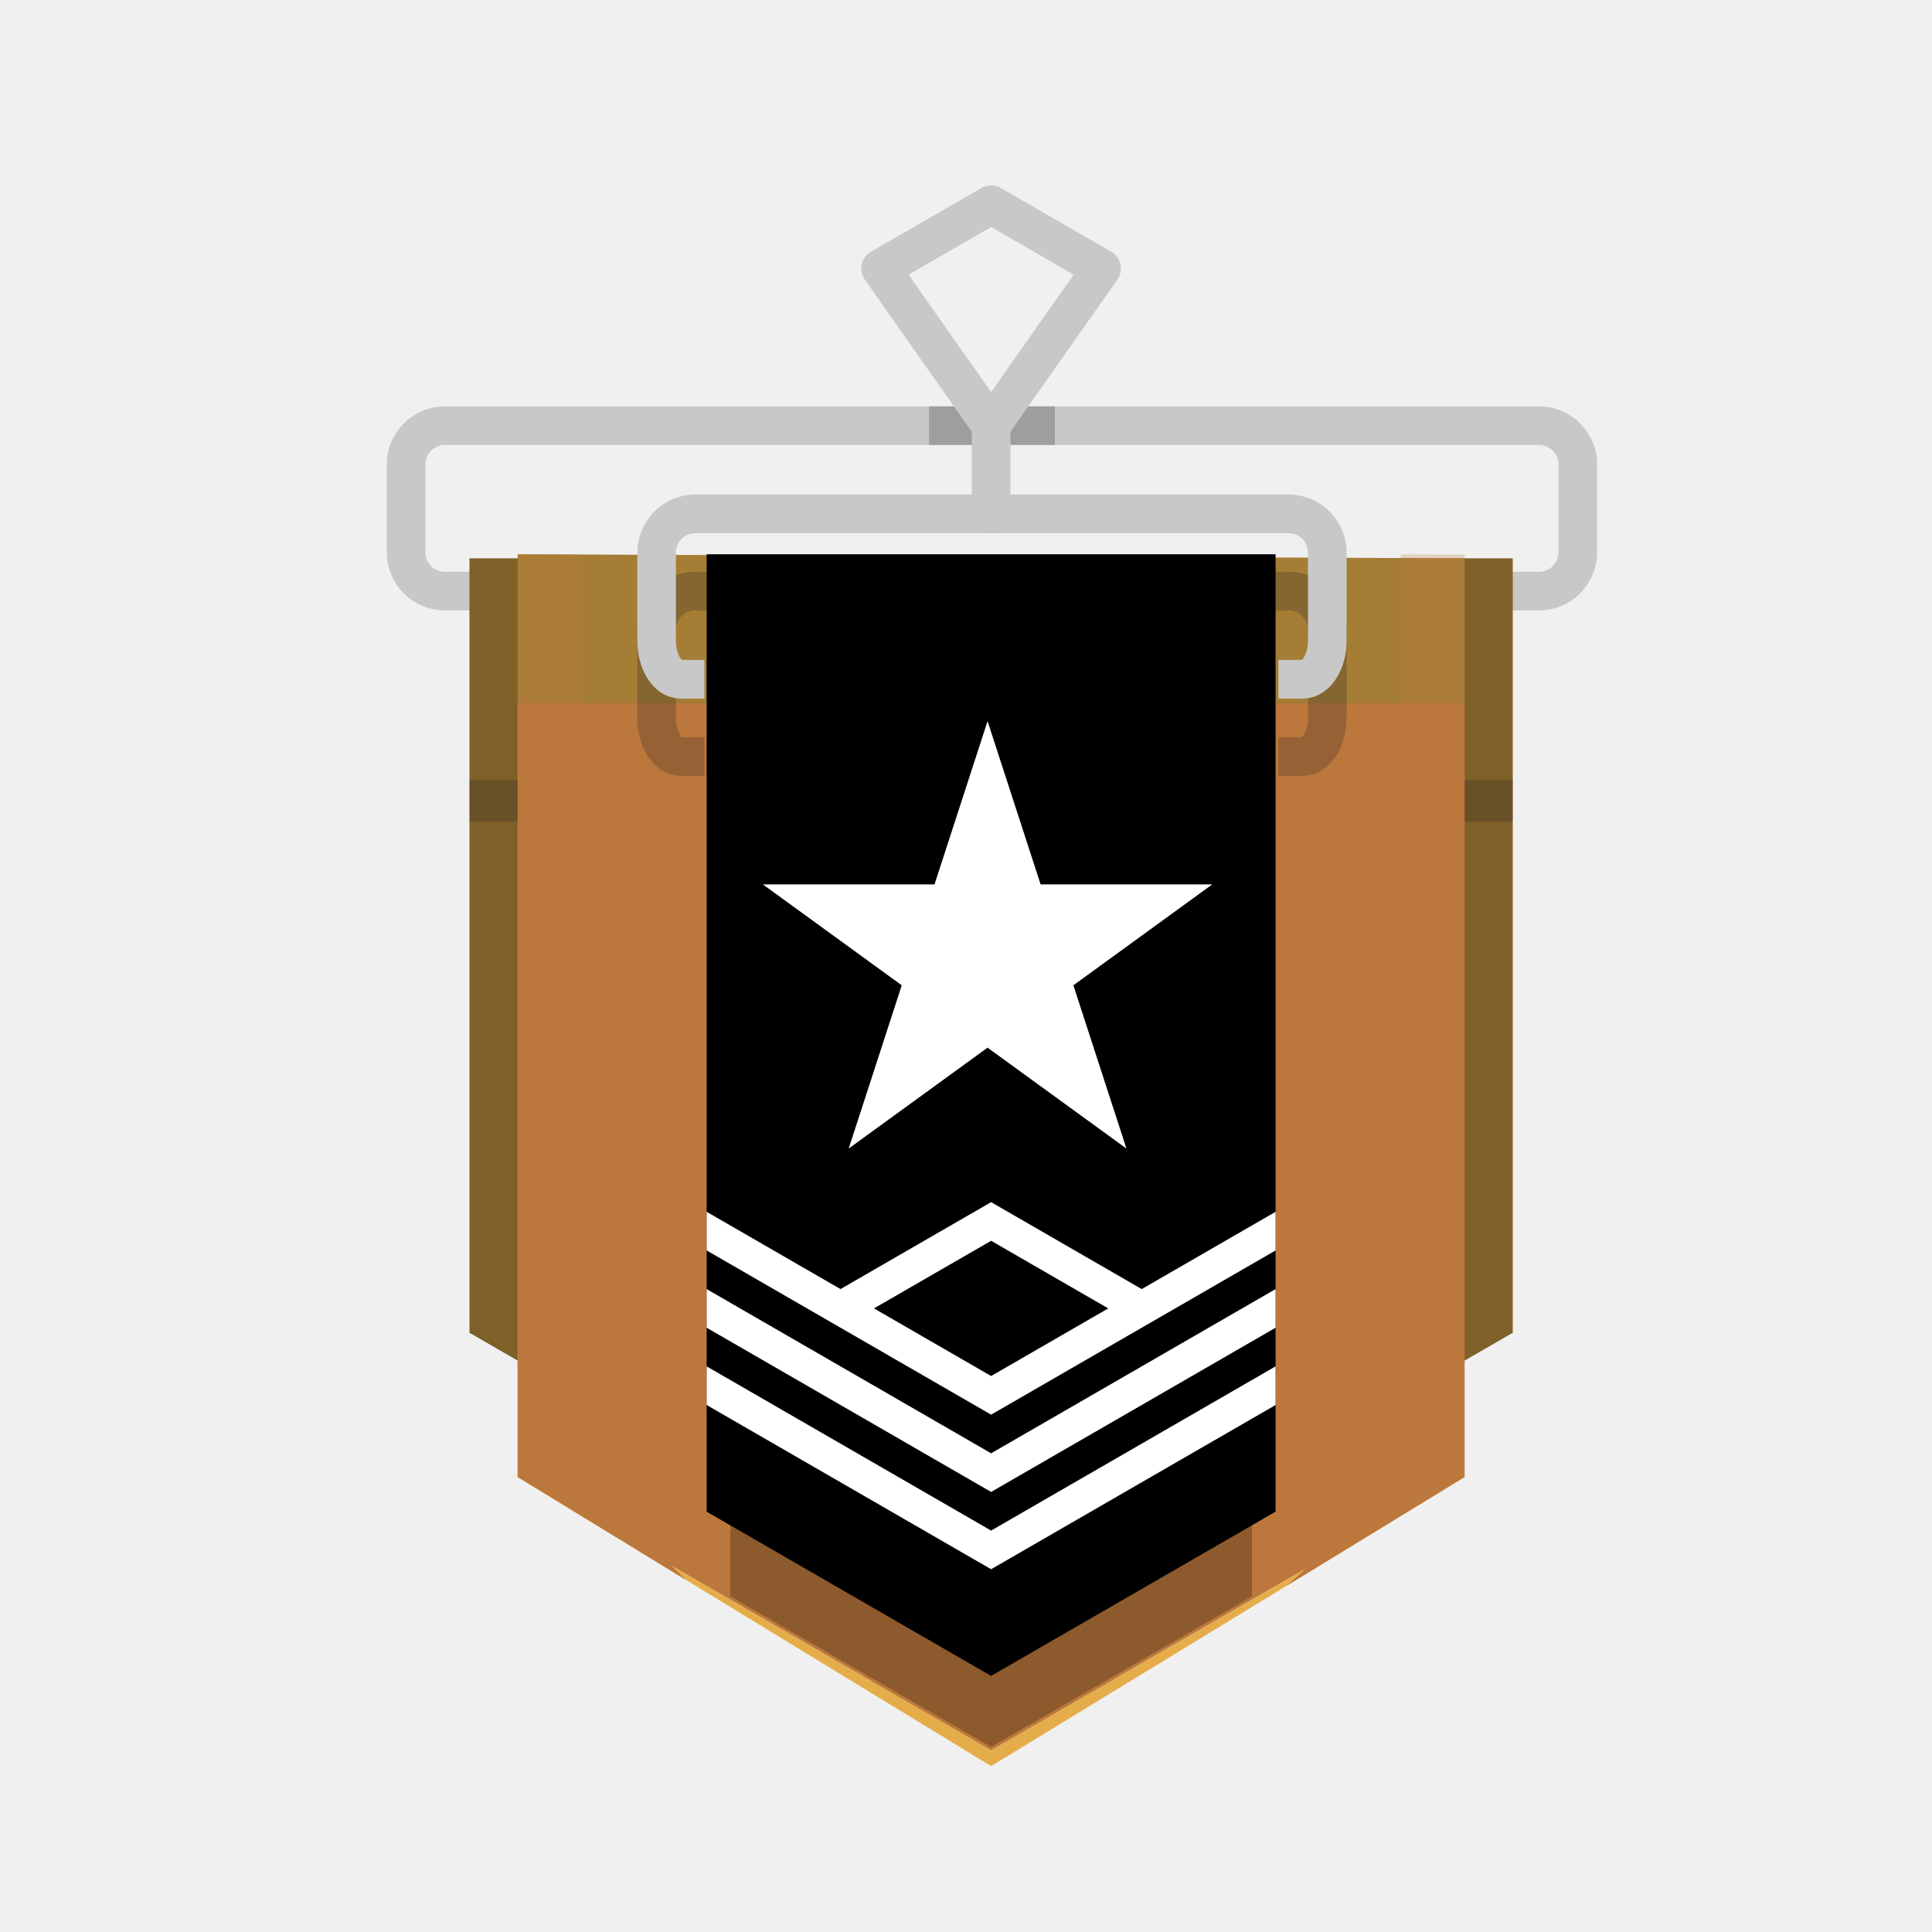
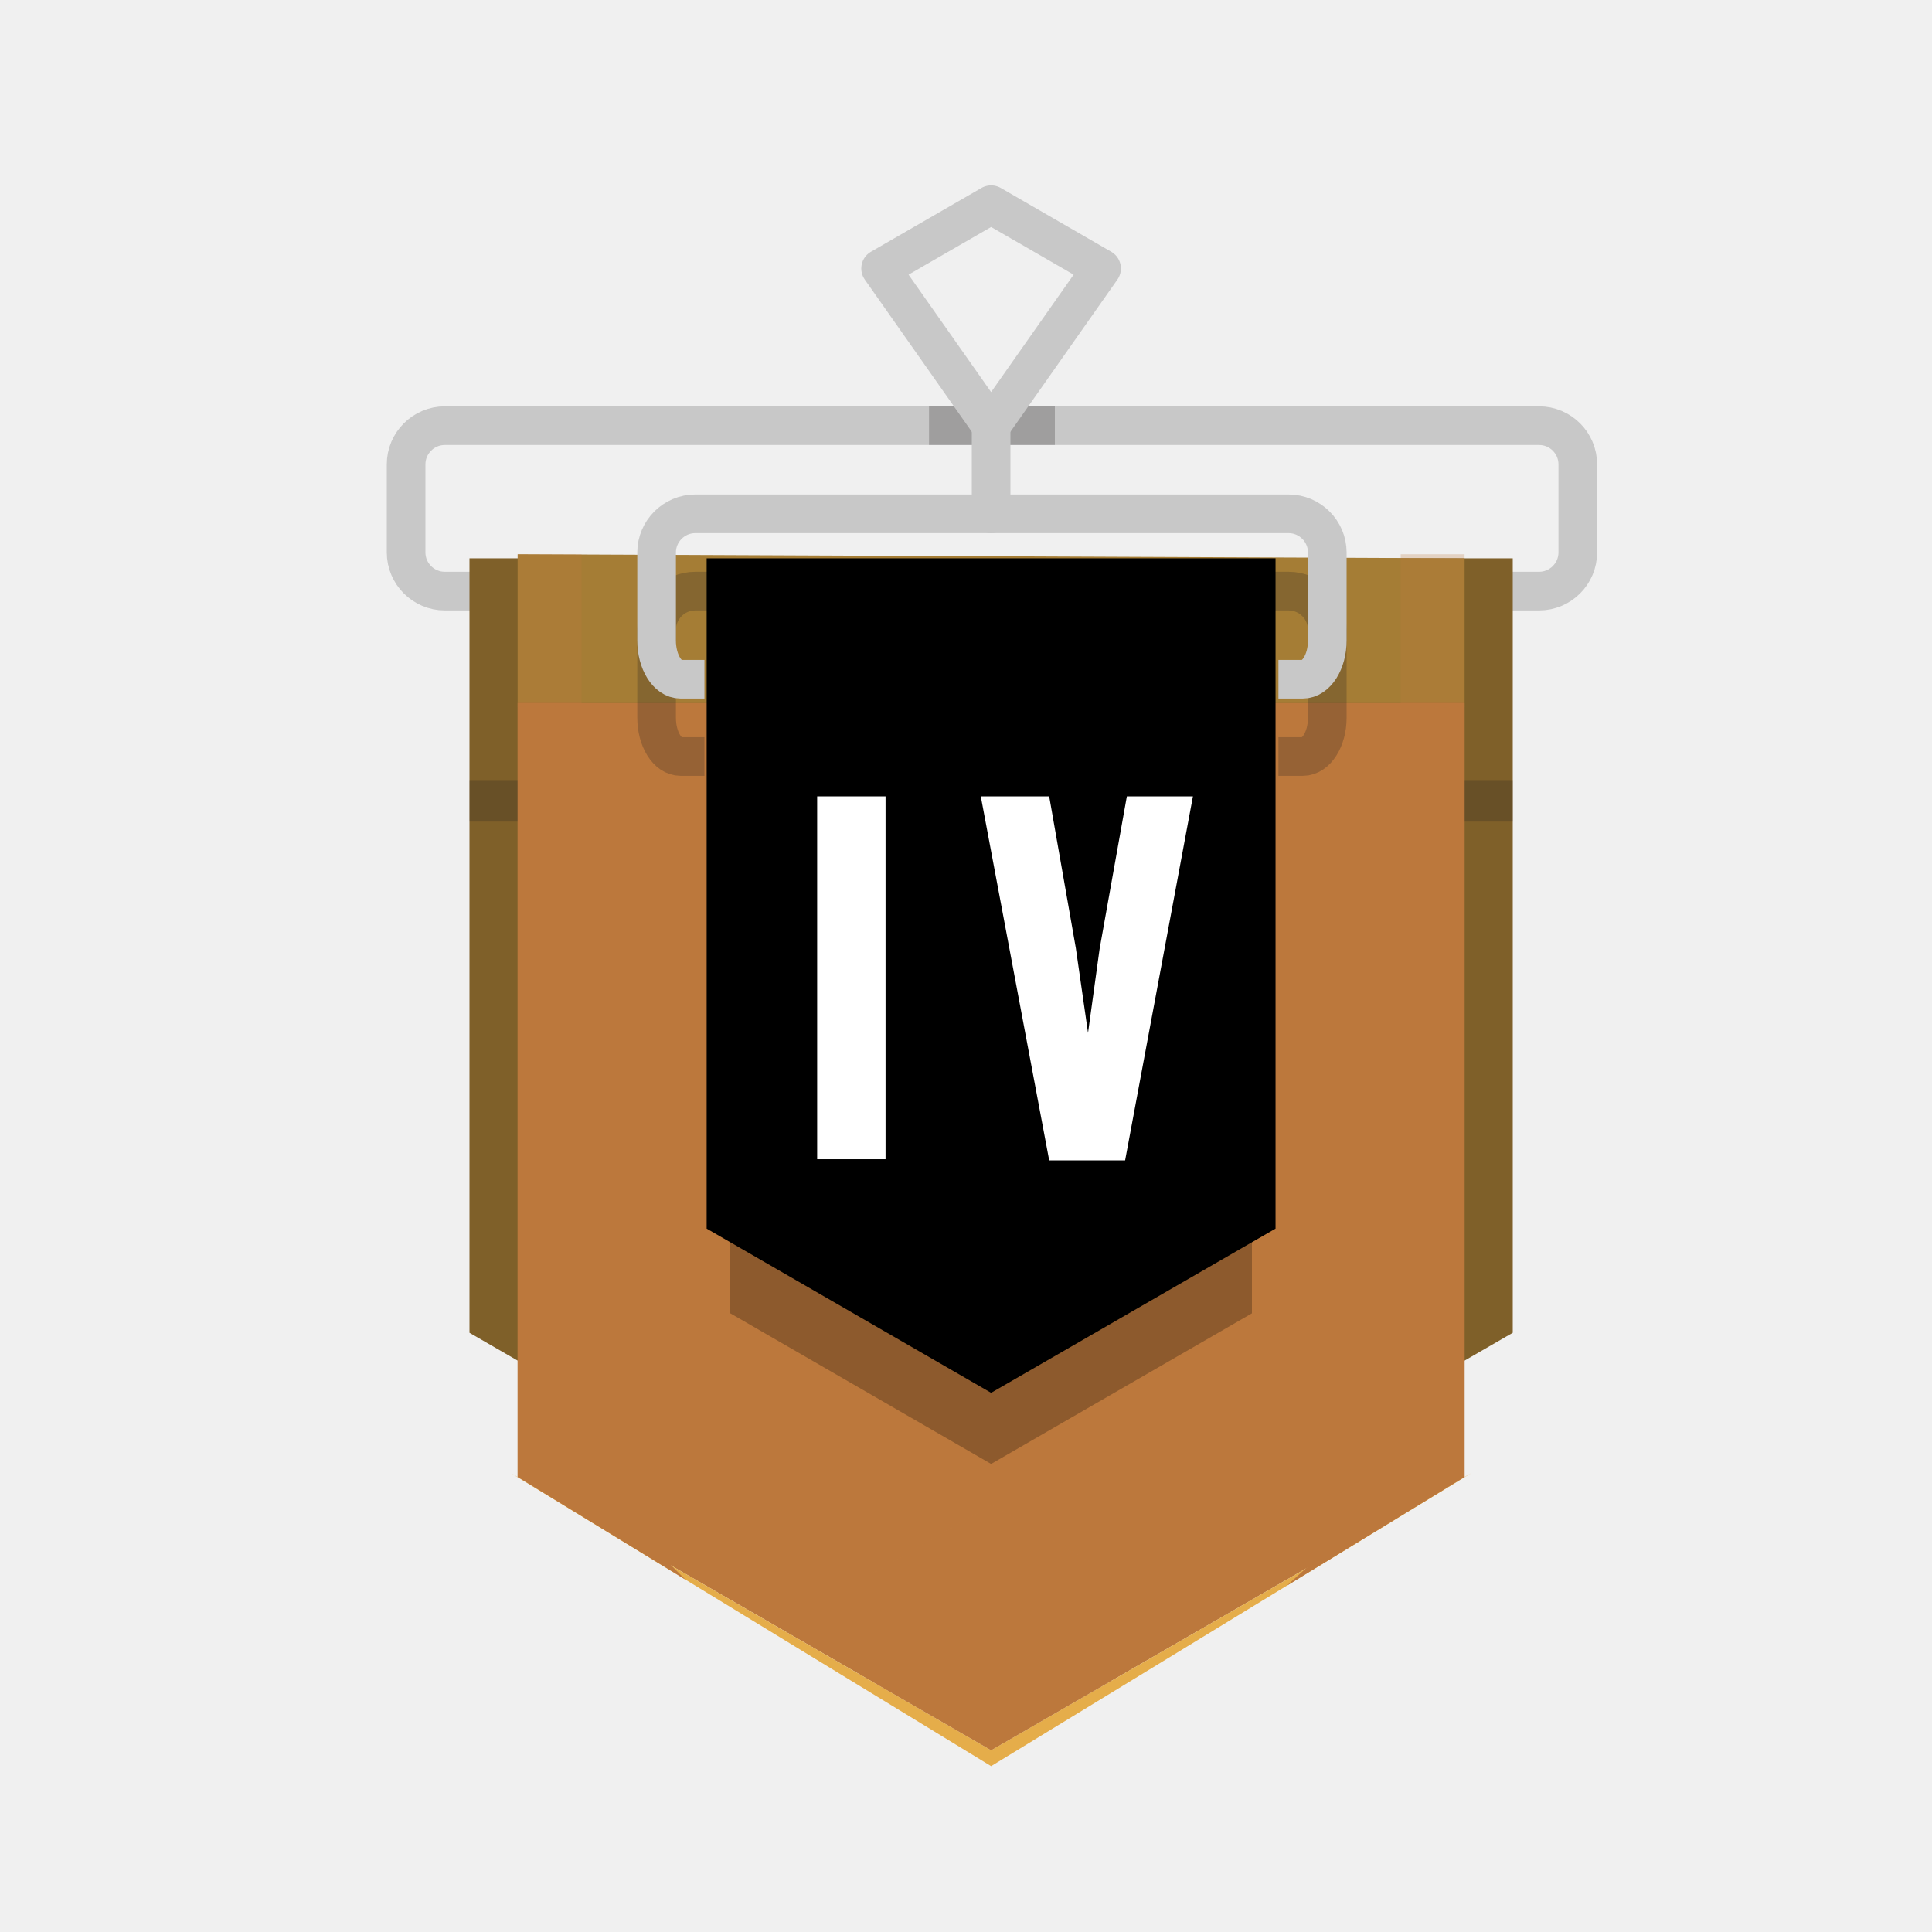
<svg xmlns="http://www.w3.org/2000/svg" xmlns:xlink="http://www.w3.org/1999/xlink" version="1.1" x="0px" y="0px" width="500px" height="500px" viewBox="0 0 500 500" enable-background="new 0 0 500 500" xml:space="preserve">
  <symbol id="League_x5F_Bronze_1_" viewBox="-250.5 -250.36 501 501">
    <polygon opacity="0" fill="#BC783C" points="173.2,-100.64 0,-200.64 -173.21,-100.64 -173.21,99.36 0,199.36 173.2,99.36  " />
    <g>
      <path fill="none" stroke="#C8C8C8" stroke-width="10" stroke-linecap="round" stroke-linejoin="round" stroke-miterlimit="10" d="    M141.83,99.36c5.5,0,10,4.5,10,10l0,22.81c0,5.5-4.5,10-10,10H-141.4c-5.5,0-10-4.5-10-10l0-22.81c0-5.5,4.5-10,10-10H141.83z" />
    </g>
    <polygon opacity="0" fill="none" stroke="#231F20" stroke-miterlimit="10" points="250,-249.86 -250,-249.86 -250,250.14    250,250.14  " />
    <polygon fill="#7F6029" points="-135,-92.59 0,-170.53 135,-92.59 135,107.84 -135,107.84  " />
    <polyline fill="#A57D35" points="122.53,107.84 122.53,70.38 -122.53,70.38 -122.53,108.9  " />
    <polygon fill="#BC783C" points="-122.53,-129.9 0,-200.64 122.53,-129.9 122.53,70.38 -122.53,70.38  " />
    <polygon opacity="0.25" fill="#231F20" points="-122.53,39.7 -135,39.7 -135,50.45 -122.53,50.45  " />
    <polygon opacity="0.25" fill="#231F20" points="135,39.7 122.53,39.7 122.53,50.45 135,50.45  " />
    <polygon fill="#E5AD4A" points="124.4,-128.82 0,-200.64 -124.41,-128.82 0,-204.74  " />
    <path fill="#BC783C" d="M-122.53-129.9l43.44-26.58L-106-129.59V70.38h-16.53V-129.9z M106,70.38v-201.72l-29.52-26.73l46.04,28.16   V70.38H106z" />
    <g>
      <g opacity="0.25">
        <path fill="none" stroke="#231F20" stroke-width="10" stroke-linejoin="round" stroke-miterlimit="10" d="M74.36,56.55     c0,0,2.84,0,6.32,0s6.32,4.5,6.32,10l0,22.81c0,5.5-4.5,10-10,10H-76.57c-5.5,0-10-4.5-10-10l0-22.81c0-5.5,2.79-10,6.19-10     s6.19,0,6.19,0" />
      </g>
      <g opacity="0.25">
        <line fill="none" stroke="#231F20" stroke-width="10" stroke-linejoin="round" stroke-miterlimit="10" x1="16.5" y1="142.17" x2="-16.07" y2="142.17" />
      </g>
      <line fill="none" stroke="#C8C8C8" stroke-width="10" stroke-linecap="round" stroke-linejoin="round" stroke-miterlimit="10" x1="0" y1="142.17" x2="0" y2="119.36" />
      <polygon fill="none" stroke="#C8C8C8" stroke-width="10" stroke-linecap="round" stroke-linejoin="round" stroke-miterlimit="10" points="    0,142.17 -28.6,182.85 0,199.36 28.59,182.85   " />
      <g>
        <path fill="none" stroke="#C8C8C8" stroke-width="10" stroke-linejoin="round" stroke-miterlimit="10" d="M74.36,76.55     c0,0,2.84,0,6.32,0s6.32,4.5,6.32,10l0,22.81c0,5.5-4.5,10-10,10H-76.57c-5.5,0-10-4.5-10-10l0-22.81c0-5.5,2.79-10,6.19-10     s6.19,0,6.19,0" />
      </g>
    </g>
    <path opacity="0.25" fill="#BC783C" d="M-106,69.46v39.44h-16.53V69.4 M122.53,69.4v39.5H106V69.12" />
    <polygon opacity="0.5" fill="#BC783C" points="-30.71,-154.88 0,-137.15 30.71,-154.88 30.71,-182.91 0,-200.64 -30.71,-182.91     " />
  </symbol>
-   <symbol id="Position_x5F_1_3_" viewBox="-250.5 -250.5 501 501">
-     <g opacity="0">
-       <polygon fill="none" stroke="#FF0000" stroke-width="0.25" stroke-miterlimit="10" points="-173.21,99.22 0,199.22 173.21,99.22     173.21,-100.78 0,-200.78 -173.21,-100.78   " />
-       <polygon fill="none" stroke="#FF0000" stroke-width="0.25" stroke-miterlimit="10" points="-142.03,-82.78 0,-0.78 142.03,-82.78     142.03,-82.78 0,-164.78 -142.03,-82.78   " />
-     </g>
+   <symbol id="Position_x5F_4" viewBox="-250.5 -250.5 501 501">
+     <polygon opacity="0.25" points="67.5,-87.55 67.5,37.03 0,37.03 -67.5,37.03 -67.5,-87.55 0,-126.53  " />
+     <polygon opacity="0" fill="none" stroke="#FF0000" stroke-width="10" stroke-miterlimit="10" points="-173.21,99.22 0,199.22    173.21,99.22 173.21,-100.78 0,-200.78 -173.21,-100.78  " />
+     <polygon opacity="0" fill="none" stroke="#FF0000" stroke-width="10" stroke-miterlimit="10" points="-142.03,-82.78 0,-0.78    142.03,-82.78 142.03,-82.78 0,-164.78 -142.03,-82.78  " />
    <polygon opacity="0" fill="none" stroke="#231F20" stroke-miterlimit="10" points="250,-250 -250,-250 -250,250 250,250  " />
    <g>
-       <polygon opacity="0.25" points="67.5,-161.81 67.5,36.36 0,36.36 -67.5,36.36 -67.5,-161.81 0,-200.78   " />
-       <polygon points="73.62,-139.89 73.62,107.9 0,107.9 -73.62,107.9 -73.62,-139.89 0,-182.39   " />
-       <polygon fill="#FFFFFF" points="-0.92,64.7 12.81,22.45 57.23,22.45 21.29,-3.66 35.02,-45.91 -0.92,-19.8 -36.86,-45.91     -23.13,-3.66 -59.07,22.45 -14.65,22.45   " />
+       <polygon points="73.61,-65.63 73.61,107.84 0,107.84 -73.62,107.84 -73.62,-65.63 0,-108.13   " />
+       <g>
+         <path fill="#FFFFFF" d="M-45.02-47.67v93.9h17.7v-93.9H-45.02z" />
+         <path fill="#FFFFFF" d="M15.03-47.97l-17.7,94.2h17.7l6.9-39.3l3.15-21.9l3,21.75l7.05,39.45h17.1l-17.55-94.2H15.03z" />
+       </g>
    </g>
-     <polygon fill="#FFFFFF" points="-73.62,-102.28 0,-144.78 73.62,-102.28 73.62,-112.28 0,-154.78 -73.62,-112.28  " />
-     <polygon fill="#FFFFFF" points="-73.62,-82.28 0,-124.78 73.62,-82.28 73.62,-92.28 0,-134.78 -73.62,-92.28  " />
-     <polygon fill="#FFFFFF" points="-73.62,-62.28 0,-104.78 73.62,-62.28 73.62,-72.28 0,-114.78 -73.62,-72.28  " />
-     <polygon fill="#FFFFFF" points="38.98,-92.28 0,-69.78 -38.98,-92.28 -38.98,-82.28 0,-59.78 38.98,-82.28  " />
+     <polygon fill="none" points="135,99.25 0,99.36 -135,99.25 -135,-122.84 0,-200.78 135,-122.84  " />
  </symbol>
  <symbol id="base" viewBox="-251.5 -251.36 503 503">
    <polygon fill="none" stroke="#231F20" stroke-width="3" stroke-miterlimit="10" points="250,-249.86 -250,-249.86 -250,250.14    250,250.14  " />
    <line fill="none" stroke="#231F20" stroke-width="3" stroke-miterlimit="10" x1="-250" y1="250.14" x2="250" y2="-249.86" />
    <line fill="none" stroke="#231F20" stroke-width="3" stroke-miterlimit="10" x1="250" y1="250.14" x2="-250" y2="-249.86" />
    <polygon fill="none" stroke="#FF0000" stroke-width="10" stroke-miterlimit="10" points="-173.21,99.36 0,199.36 173.21,99.36    173.21,-100.64 0,-200.64 -173.21,-100.64  " />
  </symbol>
  <g id="Layer_1" display="none">
</g>
  <g id="_x5B_HBE_x5D__-_Bg" display="none">
-     <rect x="-2055.66" y="-738.05" display="inline" fill="#3A3A3A" width="2615.48" height="4079.18" />
+     <rect x="-54.6" y="-738.05" display="inline" fill="#3A3A3A" width="2615.48" height="4079.18" />
  </g>
  <g id="_x5B_HBE_x5D__-_Struct" display="none">
    <g id="League_x5F_Bronze" display="inline">
	</g>
-     <use xlink:href="#base" width="503" height="503" id="XMLID_8_" x="-251.5" y="-251.36" transform="matrix(1 0 0 -1 256.5 252.334)" display="inline" overflow="visible" />
+     <use xlink:href="#base" width="503" height="503" id="XMLID_5_" x="-251.5" y="-251.36" transform="matrix(1 0 0 -1 256.5 252.335)" display="inline" overflow="visible" />
  </g>
  <g id="Bases">
    <g id="League_x5F_Diamond_x5F_Small">
      <g id="League_x5F_Diamond">
		</g>
    </g>
  </g>
  <g id="Compound">
    <g id="Rank_x5F_Copper_x5F_4_x5F_Small_1_">
      <g id="Rank_x5F_Copper_x5F_4_2_">
		</g>
    </g>
    <g id="Rank_x5F_Copper_x5F_4_x5F_Small_2_">
      <g id="Rank_x5F_Copper_x5F_4_3_">
		</g>
    </g>
    <g id="Rank_x5F_Copper_x5F_4_5_">
      <g id="League_x5F_Copper">
		</g>
    </g>
    <g id="Rank_x5F_Copper_x5F_4_x5F_Small_4_">
      <g id="Rank_x5F_Copper_x5F_4_6_">
		</g>
    </g>
    <g id="Rank_x5F_Copper_x5F_4_x5F_Small_3_">
      <g id="Rank_x5F_Copper_x5F_4_4_">
		</g>
    </g>
    <g id="Rank_x5F_Copper_x5F_4_x5F_Small">
      <g id="Rank_x5F_Copper_x5F_4">
		</g>
    </g>
    <g id="Position_x5F_1_x5F_Small">
      <g id="Position_x5F_1_1_">
		</g>
    </g>
    <g id="Rank_x5F_Copper_x5F_3">
	</g>
    <g id="Rank_x5F_Copper_x5F_2">
	</g>
    <g id="Rank_x5F_Copper_x5F_1">
	</g>
    <g id="Rank_x5F_Bronze_x5F_4">
- 	</g>
+       <use xlink:href="#League_x5F_Bronze_1_" width="501" height="501" id="XMLID_123_" x="-250.5" y="-250.36" transform="matrix(1 0 0 -1 256.5 252.335)" overflow="visible" />
+       <use xlink:href="#Position_x5F_4" width="501" height="501" id="XMLID_31_" x="-250.5" y="-250.5" transform="matrix(1 0 0 -1 256.5 252.335)" overflow="visible" />
+     </g>
    <g id="Rank_x5F_Bronze_x5F_3">
	</g>
    <g id="Rank_x5F_Bronze_x5F_2">
	</g>
    <g id="Rank_x5F_Bronze_x5F_1">
-       <use xlink:href="#League_x5F_Bronze_1_" width="501" height="501" x="-250.5" y="-250.36" transform="matrix(1 0 0 -1 256.5 252.334)" overflow="visible" />
-       <use xlink:href="#Position_x5F_1_3_" width="501" height="501" x="-250.5" y="-250.5" transform="matrix(1 0 0 -1 256.5 251.334)" overflow="visible" />
-     </g>
+ 	</g>
    <g id="Rank_x5F_Silver_x5F_4">
	</g>
    <g id="Rank_x5F_Silver_x5F_3">
	</g>
    <g id="Rank_x5F_Silver_x5F_2">
	</g>
    <g id="Rank_x5F_Silver_x5F_1">
	</g>
    <g id="Rank_x5F_Gold_x5F_4">
	</g>
    <g id="Rank_x5F_Gold_x5F_3">
	</g>
    <g id="Rank_x5F_Gold_x5F_2">
	</g>
    <g id="Rank_x5F_Gold_x5F_1">
	</g>
    <g id="Rank_x5F_Platinum_x5F_4">
	</g>
    <g id="Rank_x5F_Platinum_x5F_3">
	</g>
    <g id="Rank_x5F_Platinum_x5F_2">
	</g>
    <g id="Rank_x5F_Platinum_x5F_1">
      <g id="Position_x5F_1">
		</g>
    </g>
  </g>
</svg>
